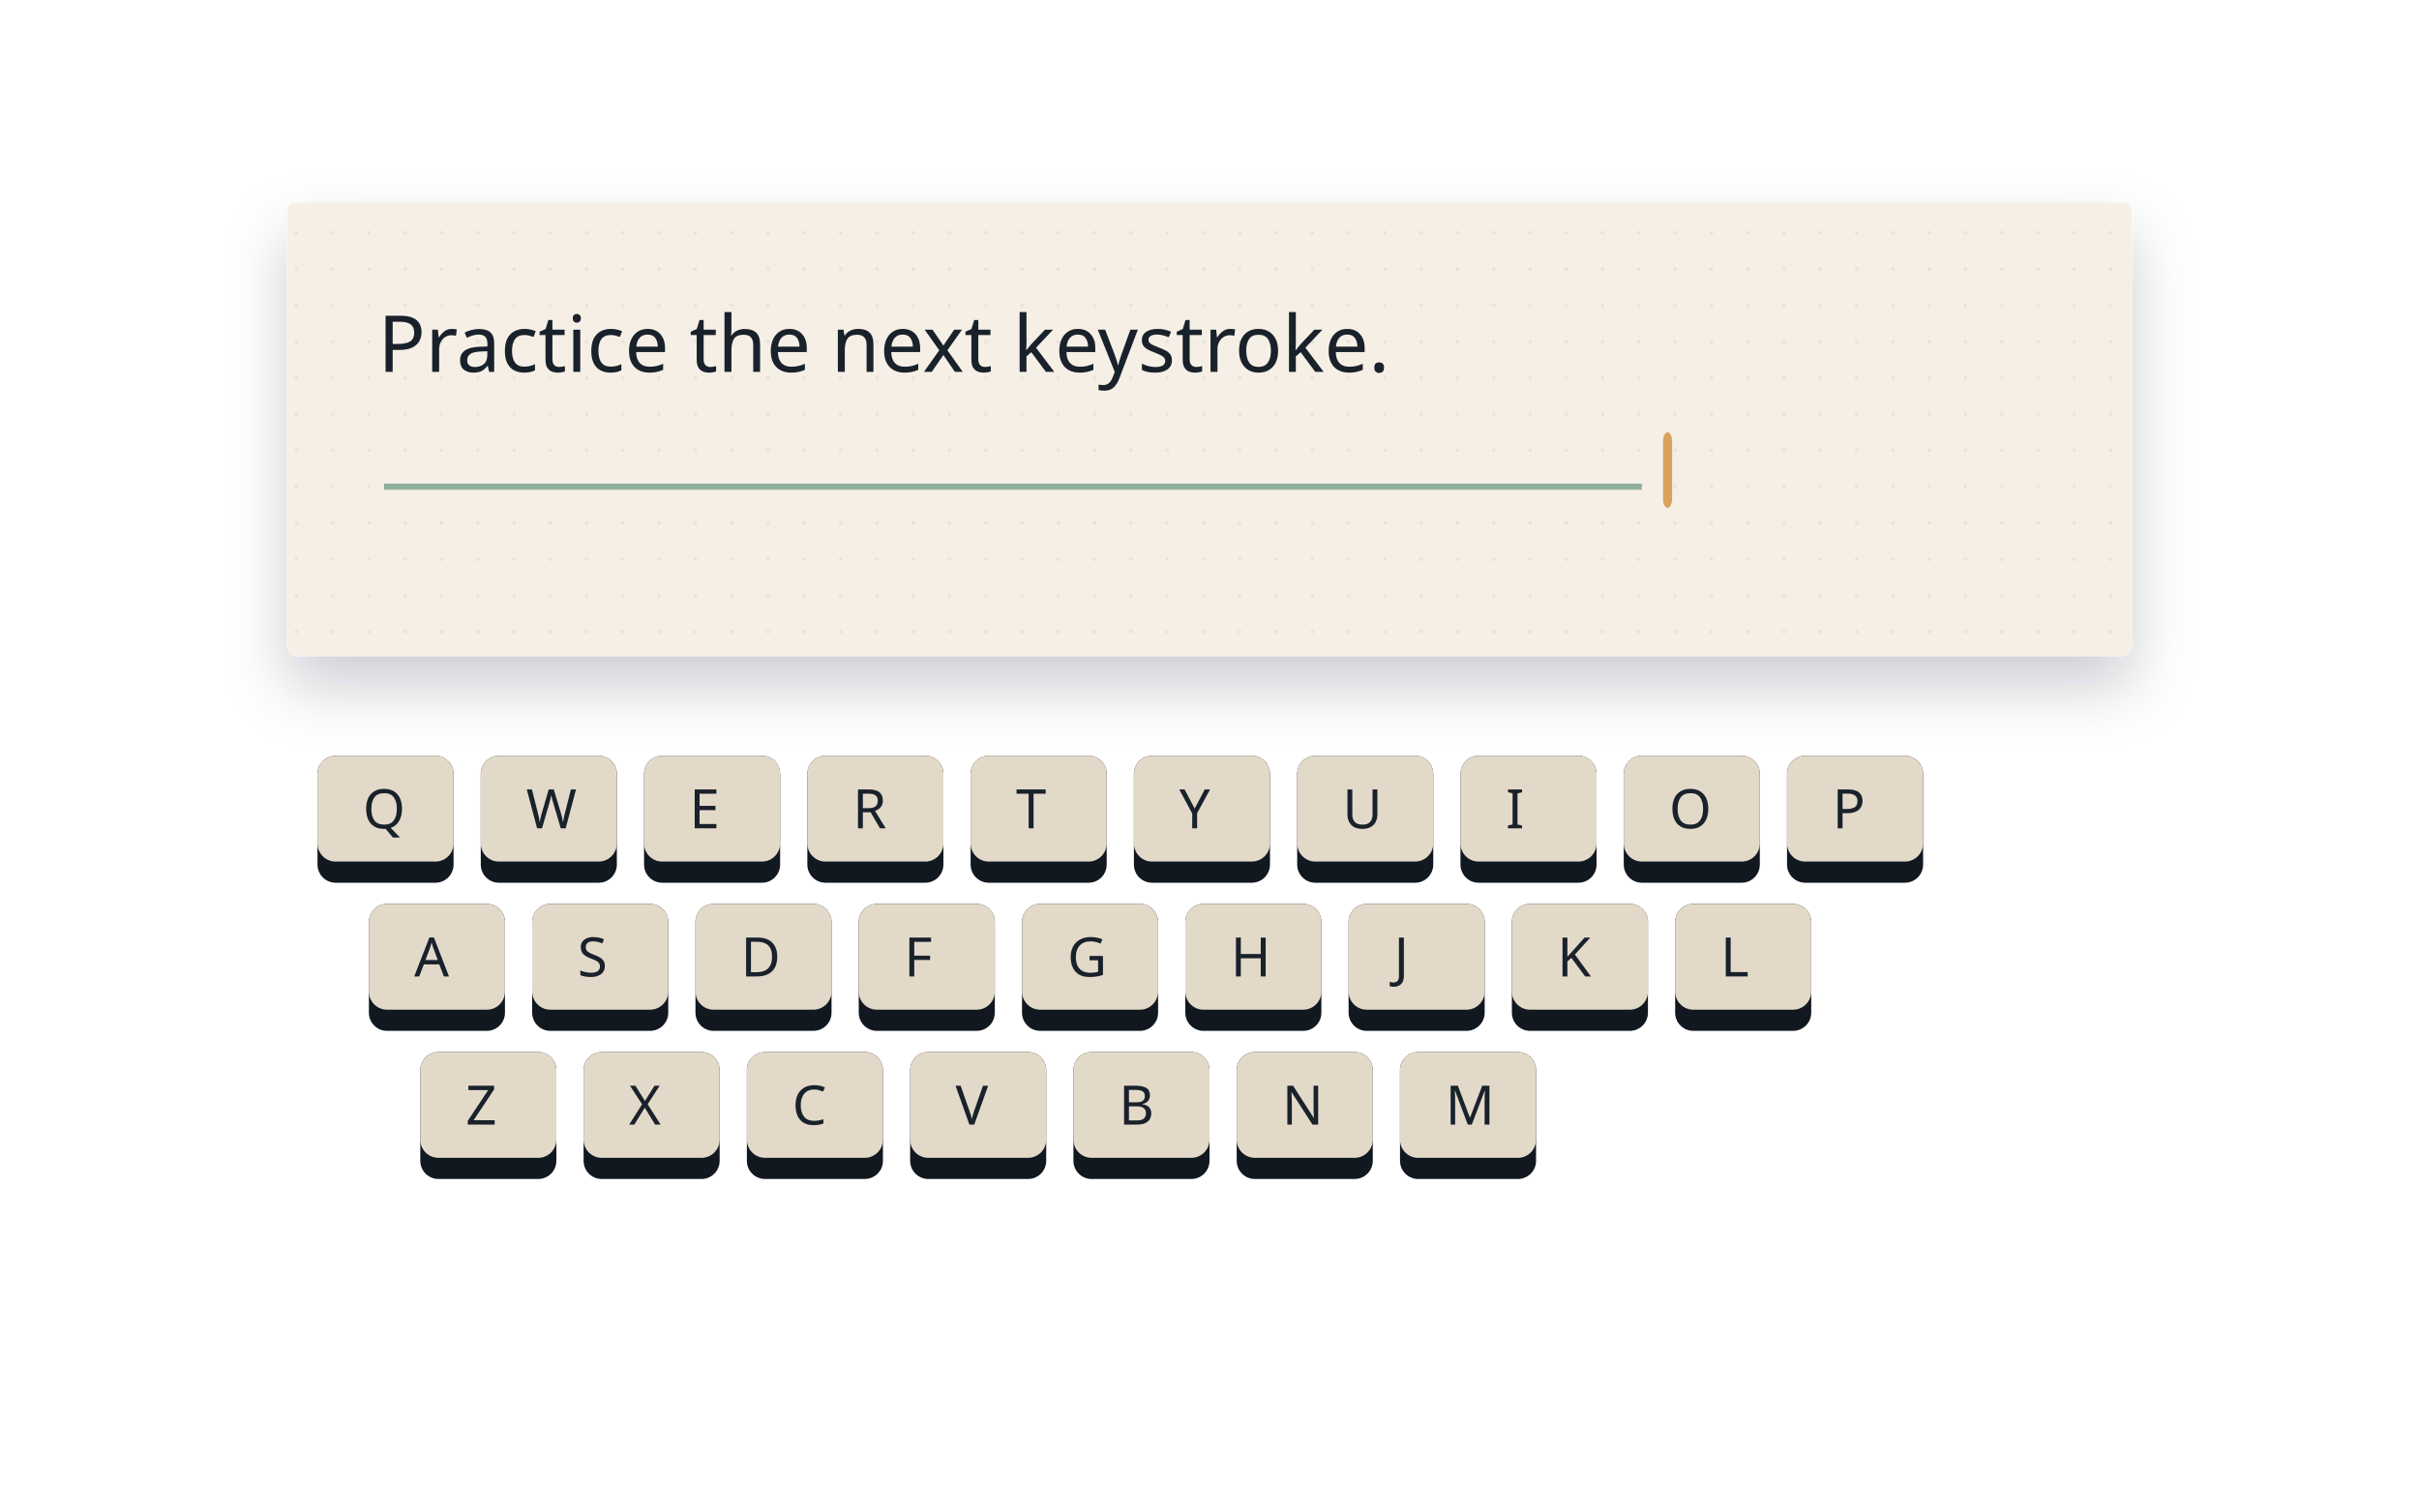
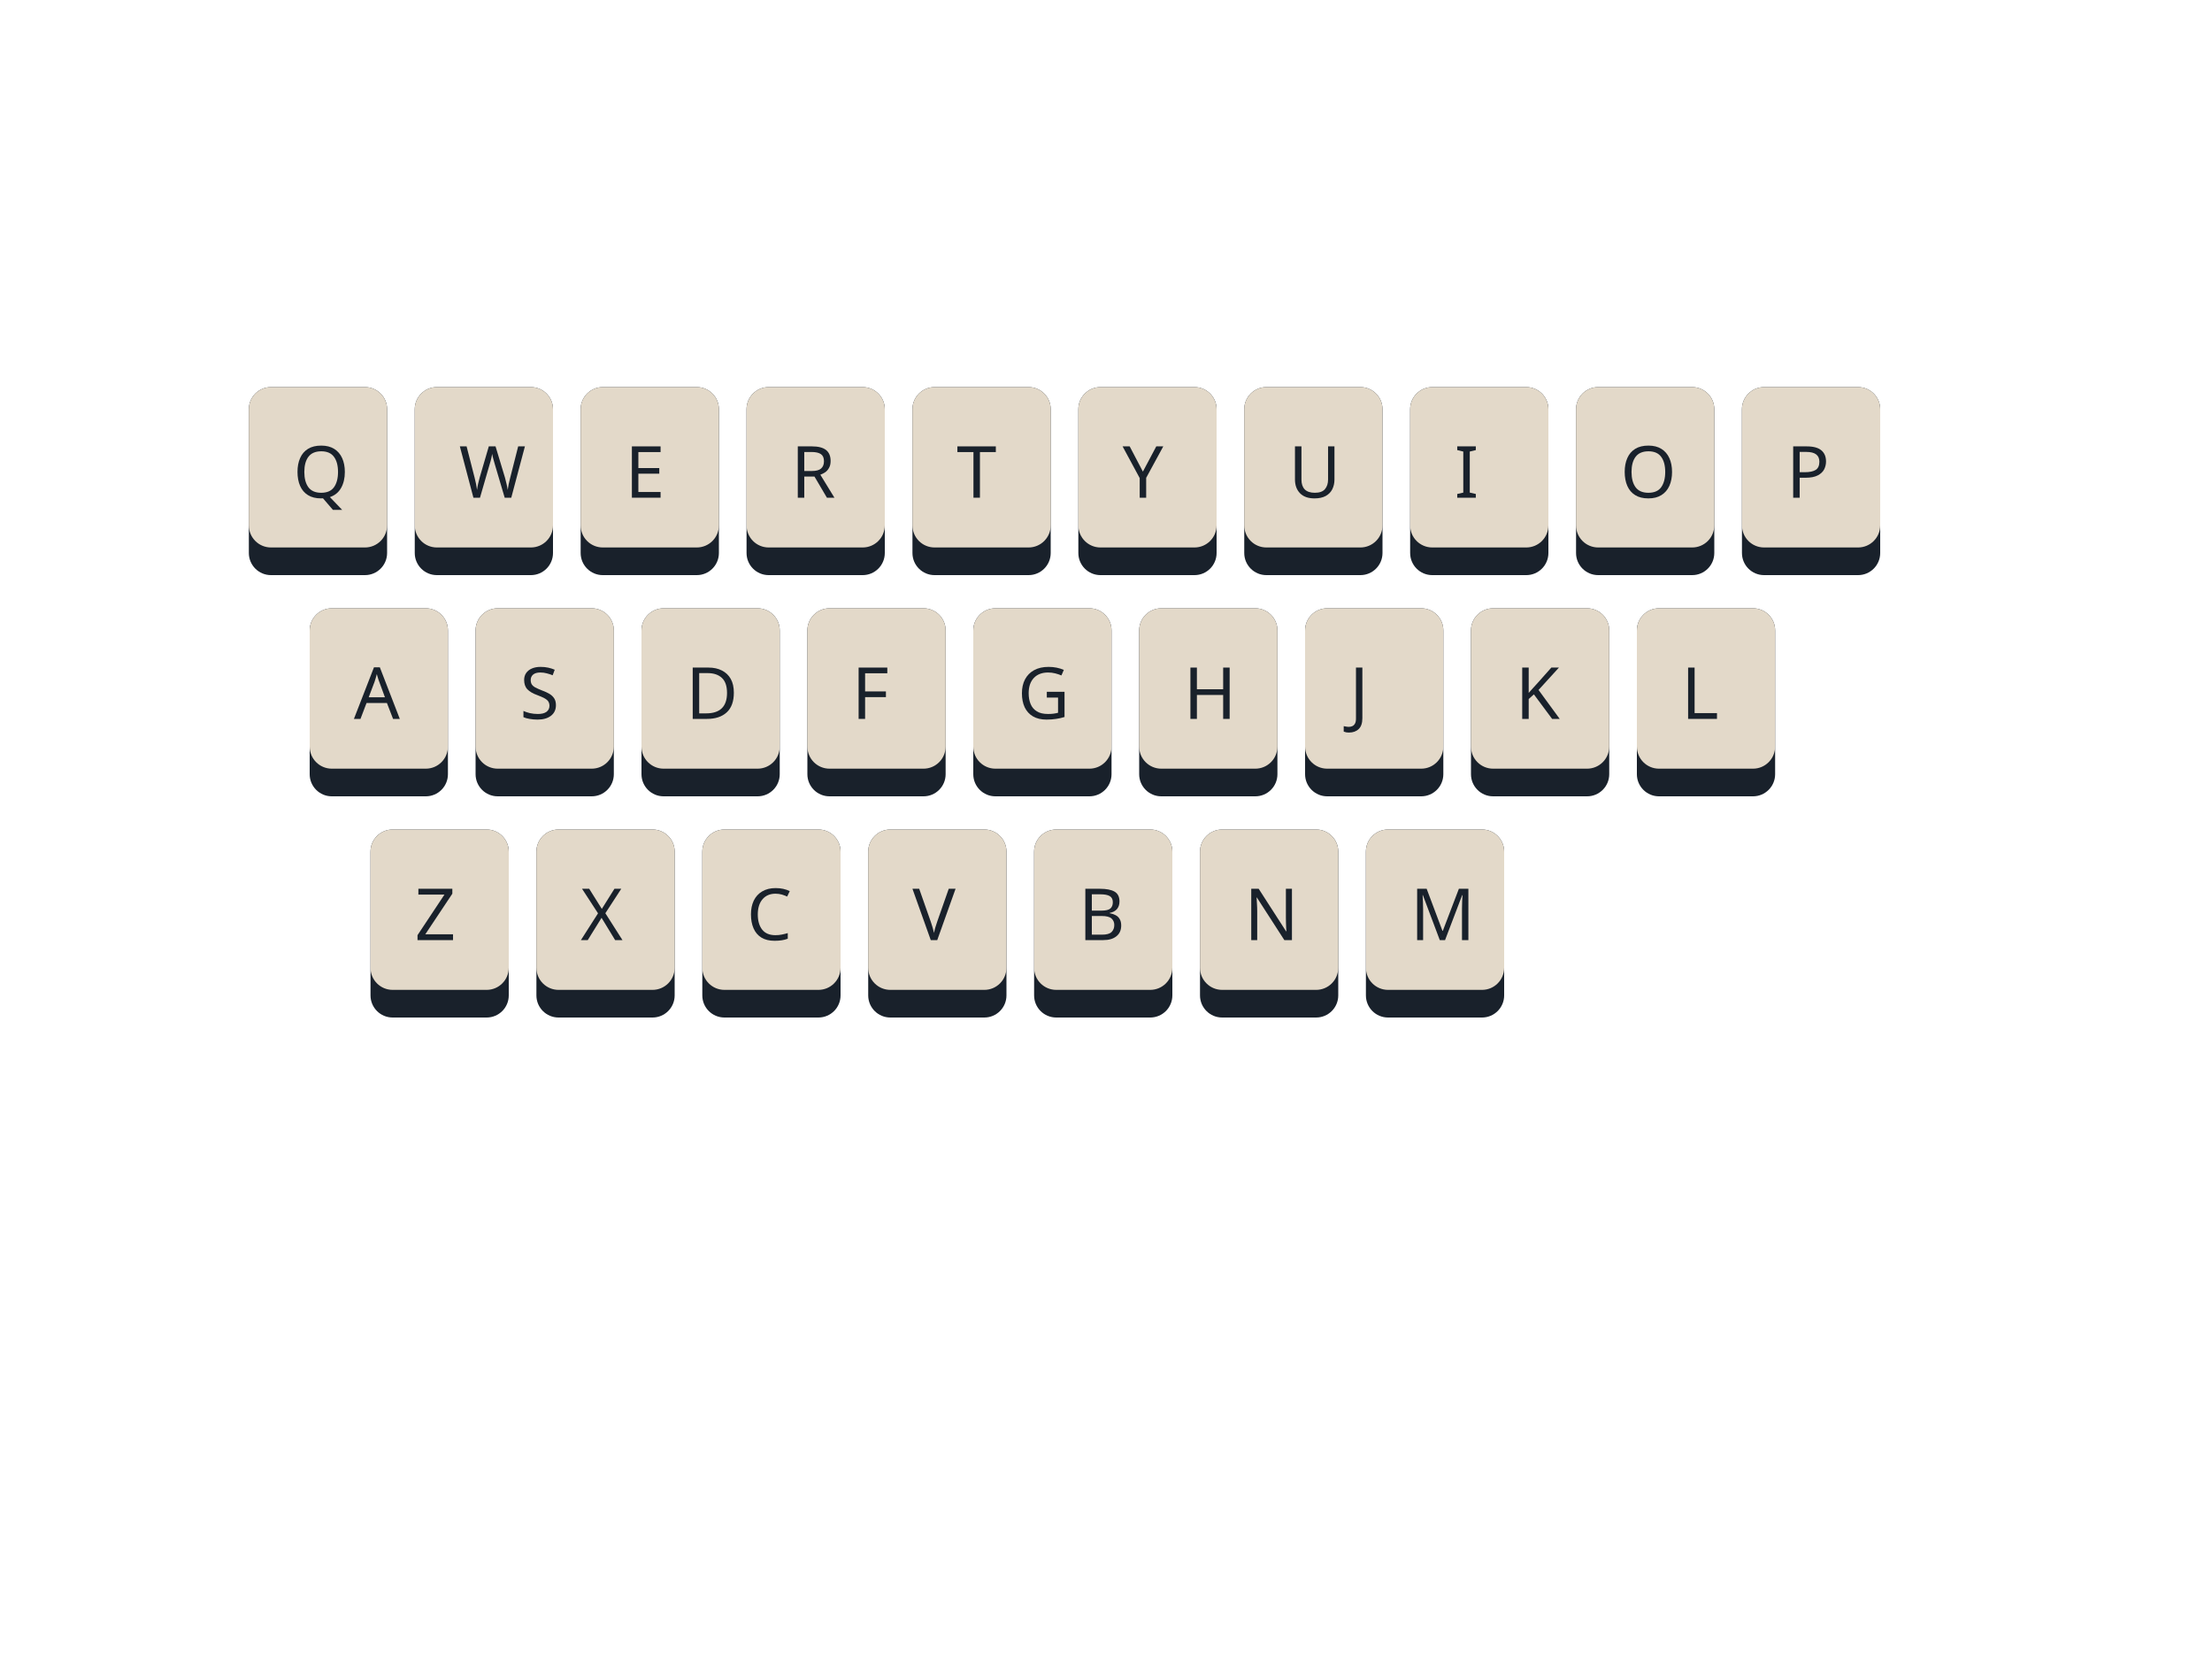
- <svg xmlns="http://www.w3.org/2000/svg" width="800" height="500" viewBox="0 0 800 500">
+ <svg xmlns="http://www.w3.org/2000/svg" width="400" height="300" viewBox="0 0 400 300">
  <defs>
    <pattern id="paper" width="12" height="12" patternUnits="userSpaceOnUse">
      <circle cx="2" cy="5" r=".6" fill="#19212b" opacity=".06" />
    </pattern>
    <filter id="shadow" x="-30%" y="-30%" width="170%" height="170%">
      <feDropShadow dx="0" dy="10" stdDeviation="10" flood-color="#111820" flood-opacity=".2" />
    </filter>
  </defs>
-   <g filter="url(#shadow)">
-     <rect x="95" y="67" width="610" height="150" rx="3" fill="#f5efe5" />
-     <rect x="95" y="67" width="610" height="150" rx="3" fill="url(#paper)" />
-   </g>
-   <text x="125" y="123" font-family="sans-serif" font-size="26" fill="#19212b">Practice the next keystroke.</text>
-   <path d="M127 161L543 161" stroke="#8fae9c" stroke-width="2" fill="none" />
-   <rect x="550" y="143" width="3" height="25" rx="3" fill="#d7a35d" />
-   <g transform="translate(105 250)">
-     <rect x="0" y="0" width="45" height="42" rx="6" fill="#111820" />
-     <rect x="0" y="0" width="45" height="35" rx="6" fill="#e3d9c9" />
-     <text x="15" y="24" font-family="sans-serif" font-size="18" fill="#19212b">Q</text>
-     <rect x="54" y="0" width="45" height="42" rx="6" fill="#111820" />
-     <rect x="54" y="0" width="45" height="35" rx="6" fill="#e3d9c9" />
-     <text x="69" y="24" font-family="sans-serif" font-size="18" fill="#19212b">W</text>
-     <rect x="108" y="0" width="45" height="42" rx="6" fill="#111820" />
-     <rect x="108" y="0" width="45" height="35" rx="6" fill="#e3d9c9" />
-     <text x="123" y="24" font-family="sans-serif" font-size="18" fill="#19212b">E</text>
-     <rect x="162" y="0" width="45" height="42" rx="6" fill="#111820" />
-     <rect x="162" y="0" width="45" height="35" rx="6" fill="#e3d9c9" />
-     <text x="177" y="24" font-family="sans-serif" font-size="18" fill="#19212b">R</text>
-     <rect x="216" y="0" width="45" height="42" rx="6" fill="#111820" />
-     <rect x="216" y="0" width="45" height="35" rx="6" fill="#e3d9c9" />
-     <text x="231" y="24" font-family="sans-serif" font-size="18" fill="#19212b">T</text>
-     <rect x="270" y="0" width="45" height="42" rx="6" fill="#111820" />
-     <rect x="270" y="0" width="45" height="35" rx="6" fill="#e3d9c9" />
-     <text x="285" y="24" font-family="sans-serif" font-size="18" fill="#19212b">Y</text>
-     <rect x="324" y="0" width="45" height="42" rx="6" fill="#111820" />
-     <rect x="324" y="0" width="45" height="35" rx="6" fill="#e3d9c9" />
-     <text x="339" y="24" font-family="sans-serif" font-size="18" fill="#19212b">U</text>
-     <rect x="378" y="0" width="45" height="42" rx="6" fill="#111820" />
-     <rect x="378" y="0" width="45" height="35" rx="6" fill="#e3d9c9" />
-     <text x="393" y="24" font-family="sans-serif" font-size="18" fill="#19212b">I</text>
-     <rect x="432" y="0" width="45" height="42" rx="6" fill="#111820" />
-     <rect x="432" y="0" width="45" height="35" rx="6" fill="#e3d9c9" />
-     <text x="447" y="24" font-family="sans-serif" font-size="18" fill="#19212b">O</text>
-     <rect x="486" y="0" width="45" height="42" rx="6" fill="#111820" />
-     <rect x="486" y="0" width="45" height="35" rx="6" fill="#e3d9c9" />
-     <text x="501" y="24" font-family="sans-serif" font-size="18" fill="#19212b">P</text>
-     <rect x="17" y="49" width="45" height="42" rx="6" fill="#111820" />
-     <rect x="17" y="49" width="45" height="35" rx="6" fill="#e3d9c9" />
-     <text x="32" y="73" font-family="sans-serif" font-size="18" fill="#19212b">A</text>
-     <rect x="71" y="49" width="45" height="42" rx="6" fill="#111820" />
-     <rect x="71" y="49" width="45" height="35" rx="6" fill="#e3d9c9" />
-     <text x="86" y="73" font-family="sans-serif" font-size="18" fill="#19212b">S</text>
-     <rect x="125" y="49" width="45" height="42" rx="6" fill="#111820" />
-     <rect x="125" y="49" width="45" height="35" rx="6" fill="#e3d9c9" />
-     <text x="140" y="73" font-family="sans-serif" font-size="18" fill="#19212b">D</text>
-     <rect x="179" y="49" width="45" height="42" rx="6" fill="#111820" />
-     <rect x="179" y="49" width="45" height="35" rx="6" fill="#e3d9c9" />
-     <text x="194" y="73" font-family="sans-serif" font-size="18" fill="#19212b">F</text>
-     <rect x="233" y="49" width="45" height="42" rx="6" fill="#111820" />
-     <rect x="233" y="49" width="45" height="35" rx="6" fill="#e3d9c9" />
-     <text x="248" y="73" font-family="sans-serif" font-size="18" fill="#19212b">G</text>
-     <rect x="287" y="49" width="45" height="42" rx="6" fill="#111820" />
-     <rect x="287" y="49" width="45" height="35" rx="6" fill="#e3d9c9" />
-     <text x="302" y="73" font-family="sans-serif" font-size="18" fill="#19212b">H</text>
-     <rect x="341" y="49" width="45" height="42" rx="6" fill="#111820" />
-     <rect x="341" y="49" width="45" height="35" rx="6" fill="#e3d9c9" />
-     <text x="356" y="73" font-family="sans-serif" font-size="18" fill="#19212b">J</text>
-     <rect x="395" y="49" width="45" height="42" rx="6" fill="#111820" />
-     <rect x="395" y="49" width="45" height="35" rx="6" fill="#e3d9c9" />
-     <text x="410" y="73" font-family="sans-serif" font-size="18" fill="#19212b">K</text>
-     <rect x="449" y="49" width="45" height="42" rx="6" fill="#111820" />
-     <rect x="449" y="49" width="45" height="35" rx="6" fill="#e3d9c9" />
-     <text x="464" y="73" font-family="sans-serif" font-size="18" fill="#19212b">L</text>
-     <rect x="34" y="98" width="45" height="42" rx="6" fill="#111820" />
-     <rect x="34" y="98" width="45" height="35" rx="6" fill="#e3d9c9" />
-     <text x="49" y="122" font-family="sans-serif" font-size="18" fill="#19212b">Z</text>
-     <rect x="88" y="98" width="45" height="42" rx="6" fill="#111820" />
-     <rect x="88" y="98" width="45" height="35" rx="6" fill="#e3d9c9" />
-     <text x="103" y="122" font-family="sans-serif" font-size="18" fill="#19212b">X</text>
-     <rect x="142" y="98" width="45" height="42" rx="6" fill="#111820" />
-     <rect x="142" y="98" width="45" height="35" rx="6" fill="#e3d9c9" />
-     <text x="157" y="122" font-family="sans-serif" font-size="18" fill="#19212b">C</text>
-     <rect x="196" y="98" width="45" height="42" rx="6" fill="#111820" />
-     <rect x="196" y="98" width="45" height="35" rx="6" fill="#e3d9c9" />
-     <text x="211" y="122" font-family="sans-serif" font-size="18" fill="#19212b">V</text>
-     <rect x="250" y="98" width="45" height="42" rx="6" fill="#111820" />
-     <rect x="250" y="98" width="45" height="35" rx="6" fill="#e3d9c9" />
-     <text x="265" y="122" font-family="sans-serif" font-size="18" fill="#19212b">B</text>
-     <rect x="304" y="98" width="45" height="42" rx="6" fill="#111820" />
-     <rect x="304" y="98" width="45" height="35" rx="6" fill="#e3d9c9" />
-     <text x="319" y="122" font-family="sans-serif" font-size="18" fill="#19212b">N</text>
-     <rect x="358" y="98" width="45" height="42" rx="6" fill="#111820" />
-     <rect x="358" y="98" width="45" height="35" rx="6" fill="#e3d9c9" />
-     <text x="373" y="122" font-family="sans-serif" font-size="18" fill="#19212b">M</text>
+   <g transform="translate(45 70)">
+     <rect x="0" y="0" width="25" height="34" rx="4" fill="#19212b" />
+     <rect x="0" y="0" width="25" height="29" rx="4" fill="#e3d9c9" />
+     <text x="8" y="20" font-family="sans-serif" font-size="13" fill="#19212b">Q</text>
+     <rect x="30" y="0" width="25" height="34" rx="4" fill="#19212b" />
+     <rect x="30" y="0" width="25" height="29" rx="4" fill="#e3d9c9" />
+     <text x="38" y="20" font-family="sans-serif" font-size="13" fill="#19212b">W</text>
+     <rect x="60" y="0" width="25" height="34" rx="4" fill="#19212b" />
+     <rect x="60" y="0" width="25" height="29" rx="4" fill="#e3d9c9" />
+     <text x="68" y="20" font-family="sans-serif" font-size="13" fill="#19212b">E</text>
+     <rect x="90" y="0" width="25" height="34" rx="4" fill="#19212b" />
+     <rect x="90" y="0" width="25" height="29" rx="4" fill="#e3d9c9" />
+     <text x="98" y="20" font-family="sans-serif" font-size="13" fill="#19212b">R</text>
+     <rect x="120" y="0" width="25" height="34" rx="4" fill="#19212b" />
+     <rect x="120" y="0" width="25" height="29" rx="4" fill="#e3d9c9" />
+     <text x="128" y="20" font-family="sans-serif" font-size="13" fill="#19212b">T</text>
+     <rect x="150" y="0" width="25" height="34" rx="4" fill="#19212b" />
+     <rect x="150" y="0" width="25" height="29" rx="4" fill="#e3d9c9" />
+     <text x="158" y="20" font-family="sans-serif" font-size="13" fill="#19212b">Y</text>
+     <rect x="180" y="0" width="25" height="34" rx="4" fill="#19212b" />
+     <rect x="180" y="0" width="25" height="29" rx="4" fill="#e3d9c9" />
+     <text x="188" y="20" font-family="sans-serif" font-size="13" fill="#19212b">U</text>
+     <rect x="210" y="0" width="25" height="34" rx="4" fill="#19212b" />
+     <rect x="210" y="0" width="25" height="29" rx="4" fill="#e3d9c9" />
+     <text x="218" y="20" font-family="sans-serif" font-size="13" fill="#19212b">I</text>
+     <rect x="240" y="0" width="25" height="34" rx="4" fill="#19212b" />
+     <rect x="240" y="0" width="25" height="29" rx="4" fill="#e3d9c9" />
+     <text x="248" y="20" font-family="sans-serif" font-size="13" fill="#19212b">O</text>
+     <rect x="270" y="0" width="25" height="34" rx="4" fill="#19212b" />
+     <rect x="270" y="0" width="25" height="29" rx="4" fill="#e3d9c9" />
+     <text x="278" y="20" font-family="sans-serif" font-size="13" fill="#19212b">P</text>
+     <rect x="11" y="40" width="25" height="34" rx="4" fill="#19212b" />
+     <rect x="11" y="40" width="25" height="29" rx="4" fill="#e3d9c9" />
+     <text x="19" y="60" font-family="sans-serif" font-size="13" fill="#19212b">A</text>
+     <rect x="41" y="40" width="25" height="34" rx="4" fill="#19212b" />
+     <rect x="41" y="40" width="25" height="29" rx="4" fill="#e3d9c9" />
+     <text x="49" y="60" font-family="sans-serif" font-size="13" fill="#19212b">S</text>
+     <rect x="71" y="40" width="25" height="34" rx="4" fill="#19212b" />
+     <rect x="71" y="40" width="25" height="29" rx="4" fill="#e3d9c9" />
+     <text x="79" y="60" font-family="sans-serif" font-size="13" fill="#19212b">D</text>
+     <rect x="101" y="40" width="25" height="34" rx="4" fill="#19212b" />
+     <rect x="101" y="40" width="25" height="29" rx="4" fill="#e3d9c9" />
+     <text x="109" y="60" font-family="sans-serif" font-size="13" fill="#19212b">F</text>
+     <rect x="131" y="40" width="25" height="34" rx="4" fill="#19212b" />
+     <rect x="131" y="40" width="25" height="29" rx="4" fill="#e3d9c9" />
+     <text x="139" y="60" font-family="sans-serif" font-size="13" fill="#19212b">G</text>
+     <rect x="161" y="40" width="25" height="34" rx="4" fill="#19212b" />
+     <rect x="161" y="40" width="25" height="29" rx="4" fill="#e3d9c9" />
+     <text x="169" y="60" font-family="sans-serif" font-size="13" fill="#19212b">H</text>
+     <rect x="191" y="40" width="25" height="34" rx="4" fill="#19212b" />
+     <rect x="191" y="40" width="25" height="29" rx="4" fill="#e3d9c9" />
+     <text x="199" y="60" font-family="sans-serif" font-size="13" fill="#19212b">J</text>
+     <rect x="221" y="40" width="25" height="34" rx="4" fill="#19212b" />
+     <rect x="221" y="40" width="25" height="29" rx="4" fill="#e3d9c9" />
+     <text x="229" y="60" font-family="sans-serif" font-size="13" fill="#19212b">K</text>
+     <rect x="251" y="40" width="25" height="34" rx="4" fill="#19212b" />
+     <rect x="251" y="40" width="25" height="29" rx="4" fill="#e3d9c9" />
+     <text x="259" y="60" font-family="sans-serif" font-size="13" fill="#19212b">L</text>
+     <rect x="22" y="80" width="25" height="34" rx="4" fill="#19212b" />
+     <rect x="22" y="80" width="25" height="29" rx="4" fill="#e3d9c9" />
+     <text x="30" y="100" font-family="sans-serif" font-size="13" fill="#19212b">Z</text>
+     <rect x="52" y="80" width="25" height="34" rx="4" fill="#19212b" />
+     <rect x="52" y="80" width="25" height="29" rx="4" fill="#e3d9c9" />
+     <text x="60" y="100" font-family="sans-serif" font-size="13" fill="#19212b">X</text>
+     <rect x="82" y="80" width="25" height="34" rx="4" fill="#19212b" />
+     <rect x="82" y="80" width="25" height="29" rx="4" fill="#e3d9c9" />
+     <text x="90" y="100" font-family="sans-serif" font-size="13" fill="#19212b">C</text>
+     <rect x="112" y="80" width="25" height="34" rx="4" fill="#19212b" />
+     <rect x="112" y="80" width="25" height="29" rx="4" fill="#e3d9c9" />
+     <text x="120" y="100" font-family="sans-serif" font-size="13" fill="#19212b">V</text>
+     <rect x="142" y="80" width="25" height="34" rx="4" fill="#19212b" />
+     <rect x="142" y="80" width="25" height="29" rx="4" fill="#e3d9c9" />
+     <text x="150" y="100" font-family="sans-serif" font-size="13" fill="#19212b">B</text>
+     <rect x="172" y="80" width="25" height="34" rx="4" fill="#19212b" />
+     <rect x="172" y="80" width="25" height="29" rx="4" fill="#e3d9c9" />
+     <text x="180" y="100" font-family="sans-serif" font-size="13" fill="#19212b">N</text>
+     <rect x="202" y="80" width="25" height="34" rx="4" fill="#19212b" />
+     <rect x="202" y="80" width="25" height="29" rx="4" fill="#e3d9c9" />
+     <text x="210" y="100" font-family="sans-serif" font-size="13" fill="#19212b">M</text>
  </g>
</svg>
